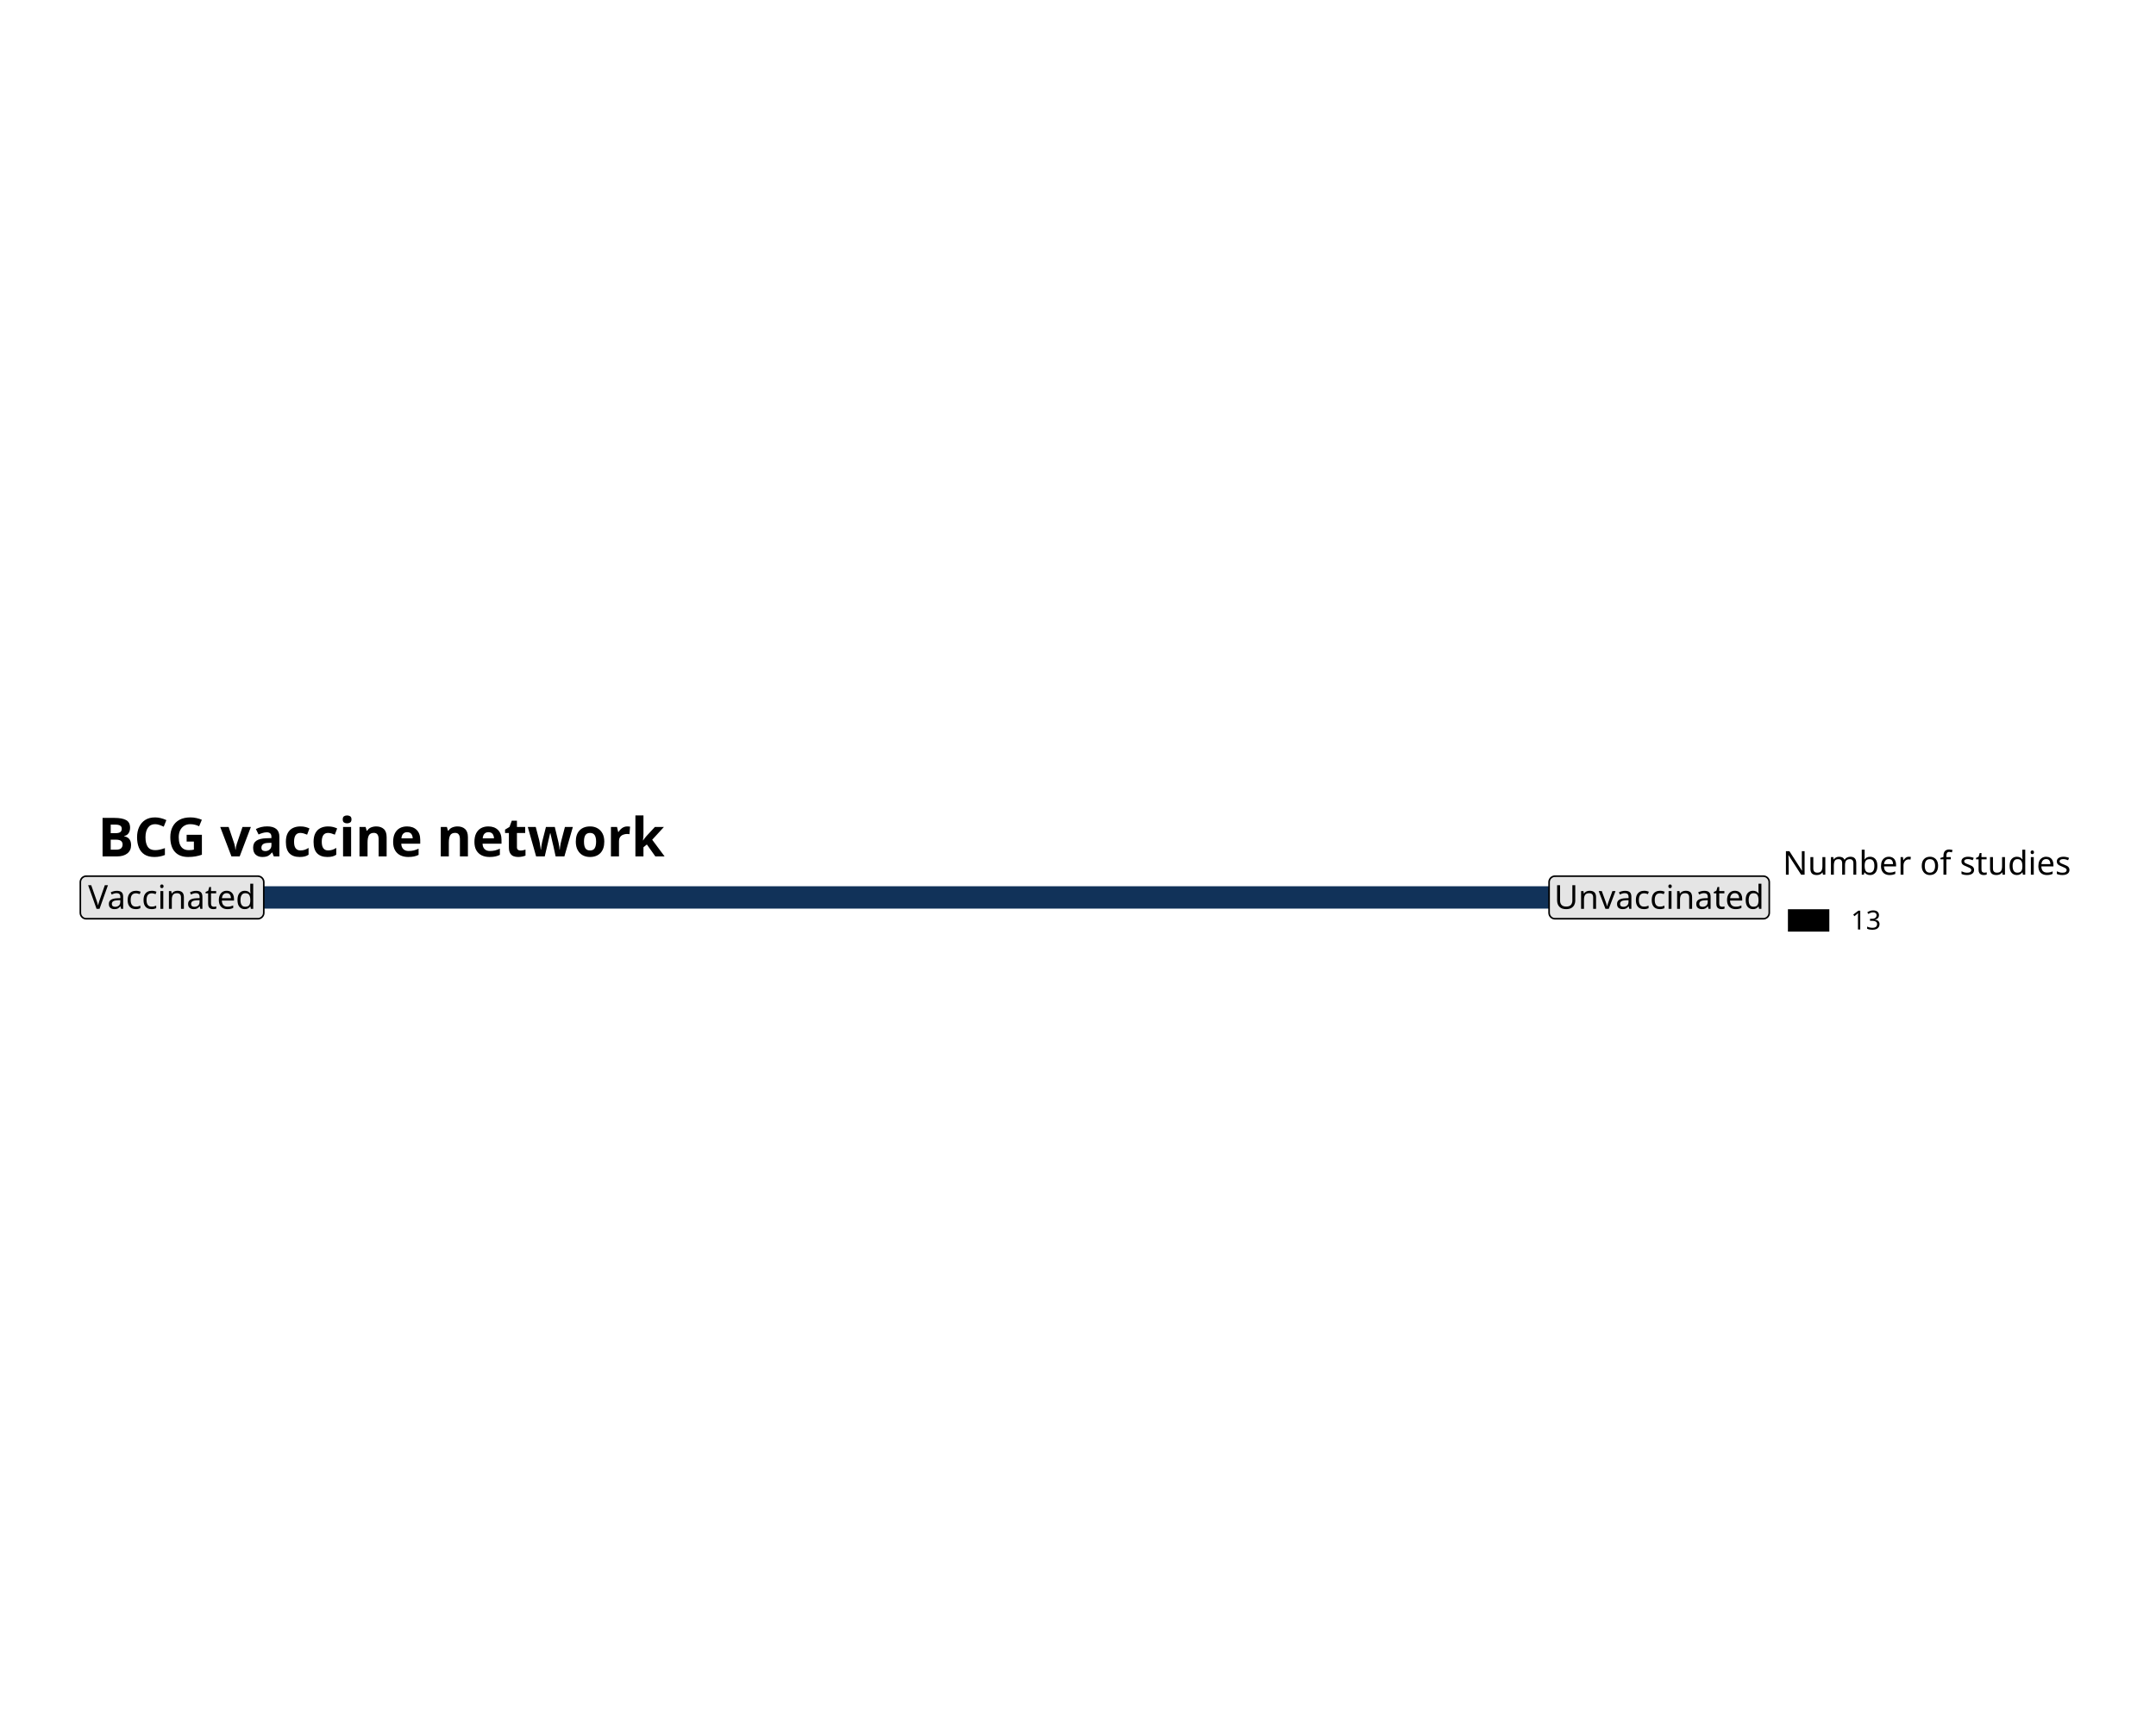
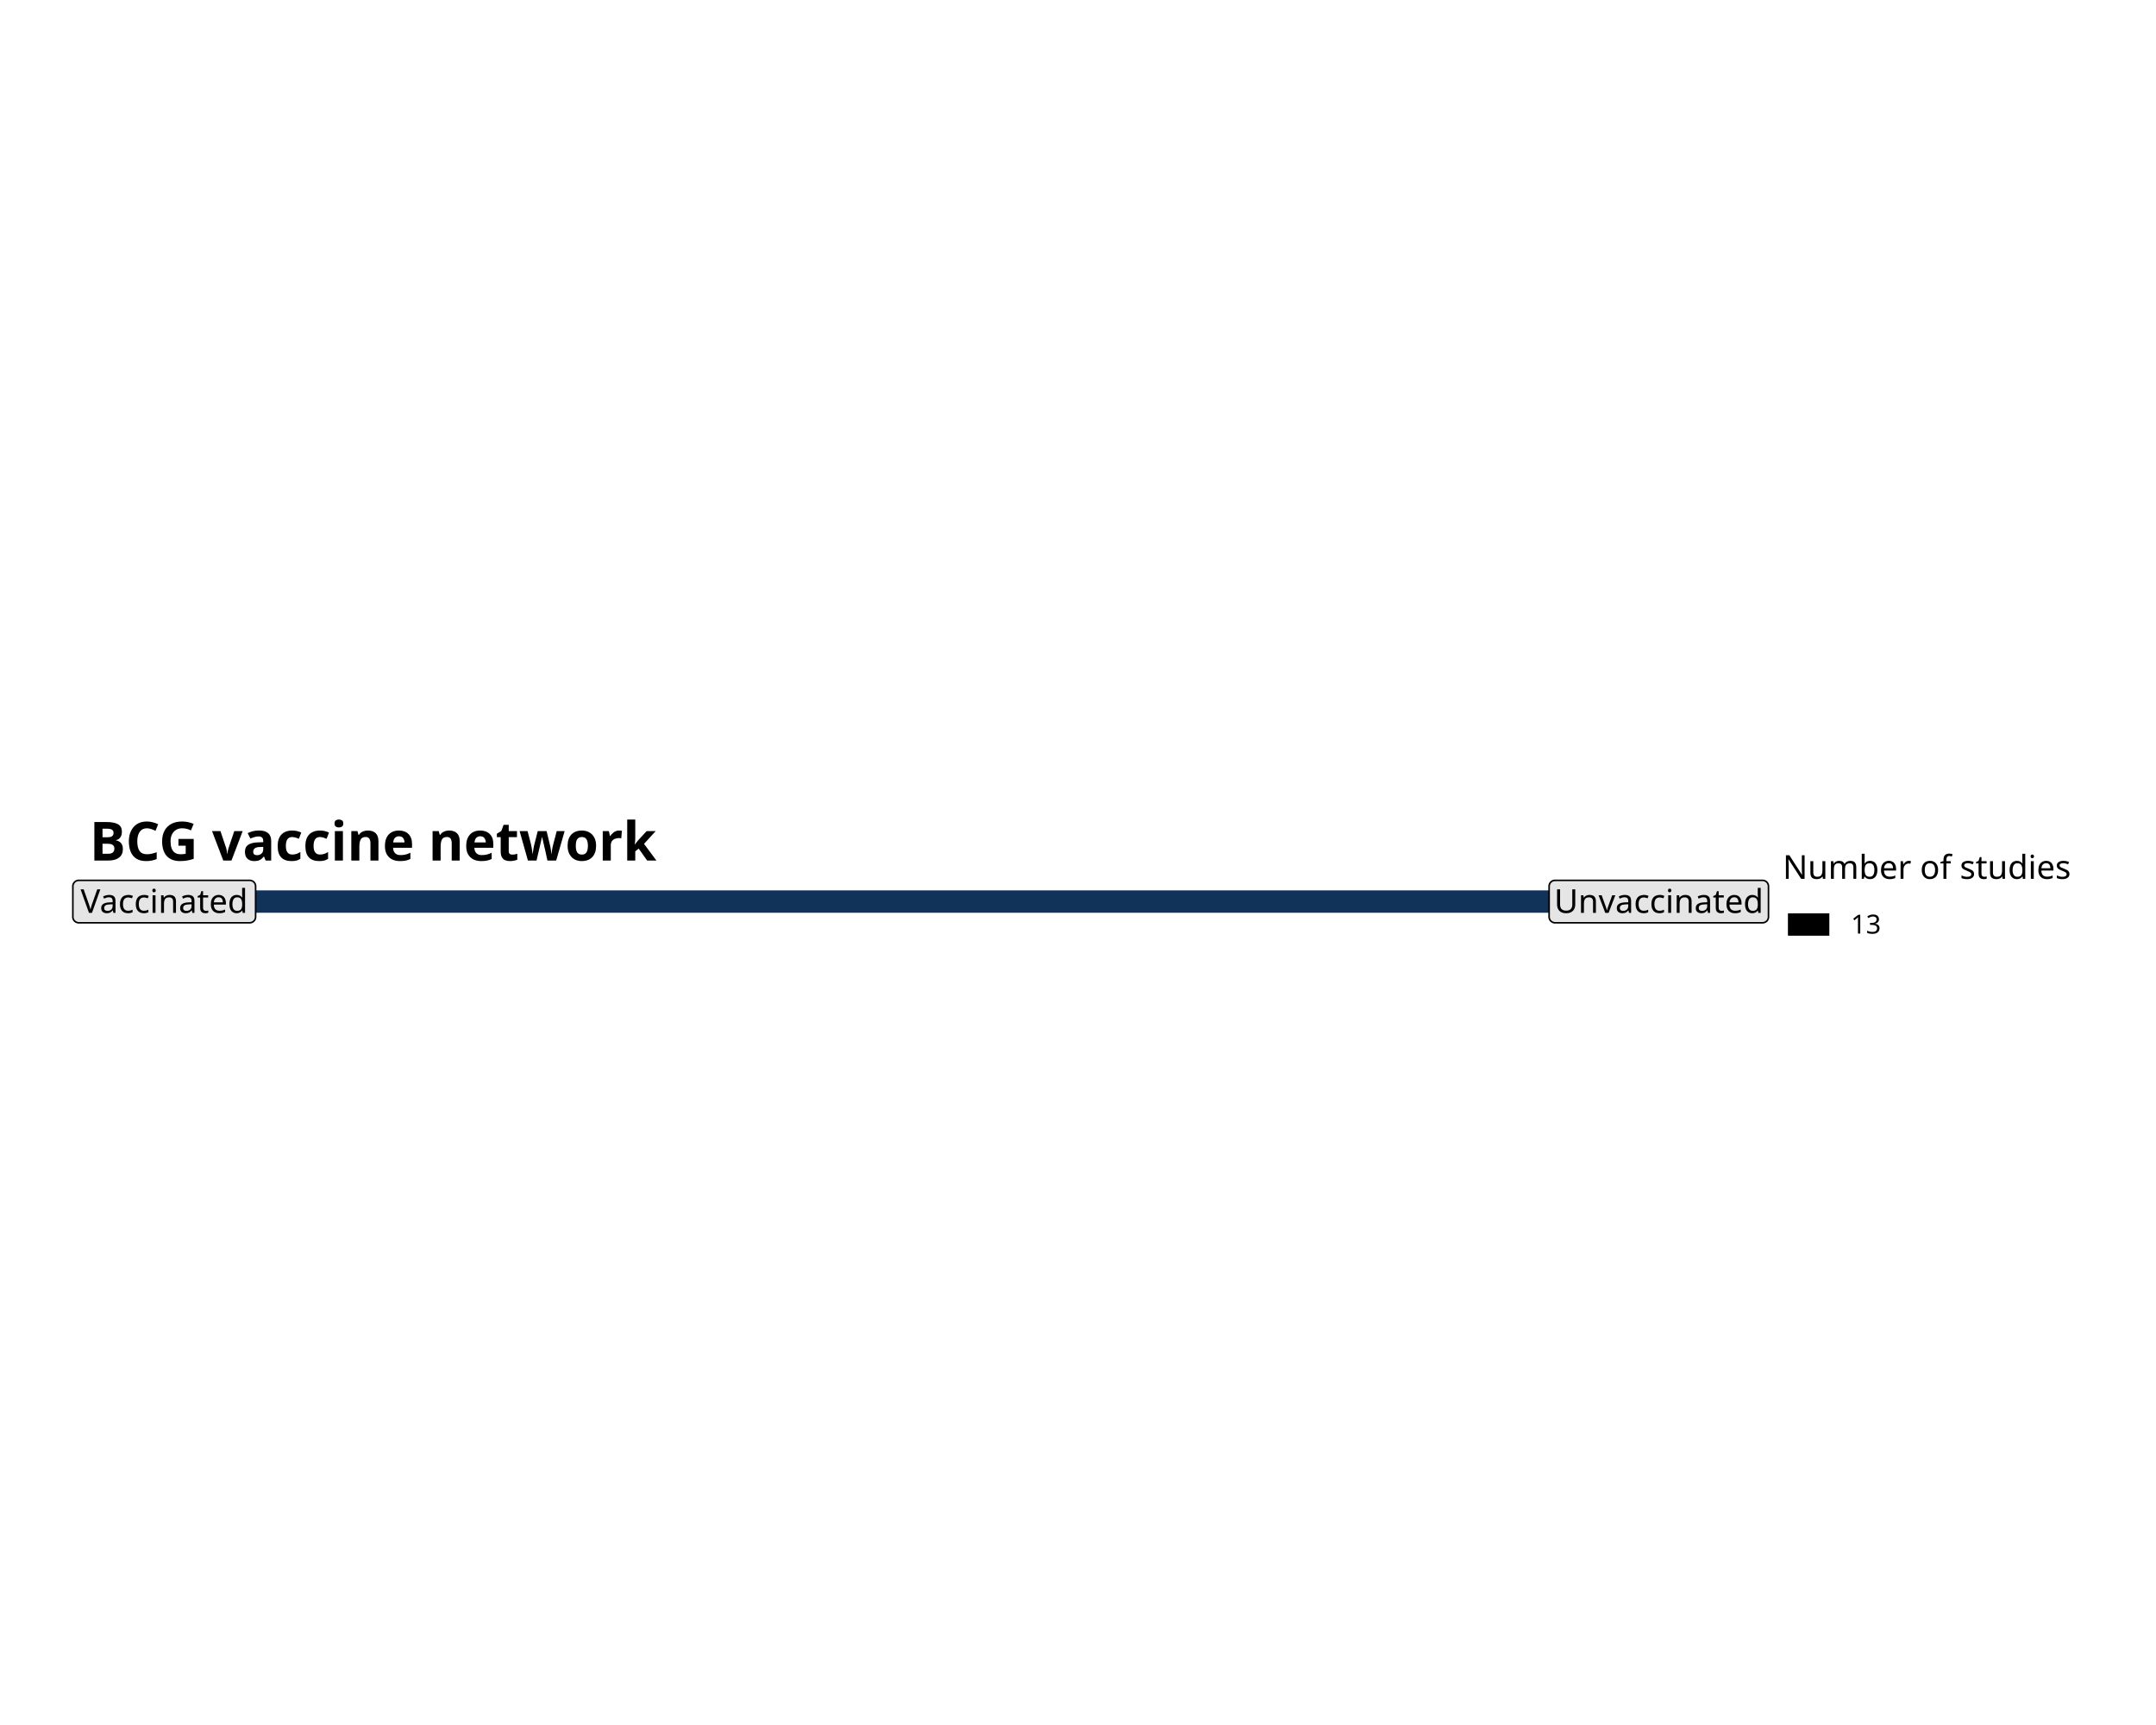
<svg xmlns="http://www.w3.org/2000/svg" class="svglite" data-engine-version="2.0" width="720.00pt" height="576.00pt" viewBox="0 0 720.00 576.00">
  <defs>
    <style type="text/css">
    .svglite line, .svglite polyline, .svglite polygon, .svglite path, .svglite rect, .svglite circle {
      fill: none;
      stroke: #000000;
      stroke-linecap: round;
      stroke-linejoin: round;
      stroke-miterlimit: 10.00;
    }
  </style>
  </defs>
  <rect width="100%" height="100%" style="stroke: none; fill: #FFFFFF;" />
  <defs>
    <clipPath id="cpMC4wMHw3MjAuMDB8MC4wMHw1NzYuMDA=">
      <rect x="0.00" y="0.00" width="720.00" height="576.00" />
    </clipPath>
  </defs>
  <g clip-path="url(#cpMC4wMHw3MjAuMDB8MC4wMHw1NzYuMDA=)">
</g>
  <defs>
-     <clipPath id="cpMC4wMHw3MjAuMDB8MjQzLjcwfDMzMi4zMA==">
-       <rect x="0.00" y="243.70" width="720.00" height="88.60" />
+     <clipPath id="cpMC4wMHw3MjAuMDB8MjQ1LjA3fDMzMC45Mw==">
+       <rect x="0.00" y="245.07" width="720.00" height="85.86" />
    </clipPath>
  </defs>
-   <g clip-path="url(#cpMC4wMHw3MjAuMDB8MjQzLjcwfDMzMi4zMA==)">
-     <rect x="0.00" y="243.70" width="720.00" height="88.60" style="stroke-width: 1.07; stroke: none; fill: #FFFFFF;" />
+   <g clip-path="url(#cpMC4wMHw3MjAuMDB8MjQ1LjA3fDMzMC45Mw==)">
+     <rect x="0.00" y="245.07" width="720.00" height="85.86" style="stroke-width: 1.07; stroke: none; fill: #FFFFFF;" />
  </g>
  <g clip-path="url(#cpMC4wMHw3MjAuMDB8MC4wMHw1NzYuMDA=)">
-     <polyline points="554.08,299.67 549.07,299.67 544.05,299.67 539.04,299.67 534.02,299.67 529.00,299.67 523.99,299.67 518.97,299.67 513.95,299.67 508.94,299.67 503.92,299.67 498.90,299.67 493.89,299.67 488.87,299.67 483.85,299.67 478.84,299.67 473.82,299.67 468.81,299.67 463.79,299.67 458.77,299.67 453.76,299.67 448.74,299.67 443.72,299.67 438.71,299.67 433.69,299.67 428.67,299.67 423.66,299.67 418.64,299.67 413.62,299.67 408.61,299.67 403.59,299.67 398.58,299.67 393.56,299.67 388.54,299.67 383.53,299.67 378.51,299.67 373.49,299.67 368.48,299.67 363.46,299.67 358.44,299.67 353.43,299.67 348.41,299.67 343.40,299.67 338.38,299.67 333.36,299.67 328.35,299.67 323.33,299.67 318.31,299.67 313.30,299.67 308.28,299.67 303.26,299.67 298.25,299.67 293.23,299.67 288.21,299.67 283.20,299.67 278.18,299.67 273.17,299.67 268.15,299.67 263.13,299.67 258.12,299.67 253.10,299.67 248.08,299.67 243.07,299.67 238.05,299.67 233.03,299.67 228.02,299.67 223.00,299.67 217.98,299.67 212.97,299.67 207.95,299.67 202.94,299.67 197.92,299.67 192.90,299.67 187.89,299.67 182.87,299.67 177.85,299.67 172.84,299.67 167.82,299.67 162.80,299.67 157.79,299.67 152.77,299.67 147.75,299.67 142.74,299.67 137.72,299.67 132.71,299.67 127.69,299.67 122.67,299.67 117.66,299.67 112.64,299.67 107.62,299.67 102.61,299.67 97.59,299.67 92.57,299.67 87.56,299.67 82.54,299.67 77.52,299.67 72.51,299.67 67.49,299.67 62.48,299.67 57.46,299.67 " style="stroke-width: 7.47; stroke: #113259;" />
-     <polygon points="519.31,306.78 588.86,306.78 588.78,306.78 589.10,306.77 589.42,306.71 589.71,306.59 589.99,306.43 590.24,306.23 590.45,305.99 590.62,305.72 590.75,305.43 590.82,305.12 590.85,304.80 590.85,304.80 590.85,294.55 590.85,294.55 590.82,294.23 590.75,293.92 590.62,293.63 590.45,293.36 590.24,293.12 589.99,292.91 589.71,292.75 589.42,292.64 589.10,292.58 588.86,292.56 519.31,292.56 519.55,292.58 519.23,292.56 518.91,292.60 518.60,292.69 518.31,292.83 518.05,293.01 517.82,293.23 517.63,293.49 517.48,293.77 517.38,294.07 517.33,294.39 517.32,294.55 517.32,304.80 517.33,304.64 517.33,304.96 517.38,305.27 517.48,305.58 517.63,305.86 517.82,306.11 518.05,306.34 518.31,306.52 518.60,306.66 518.91,306.74 519.23,306.78 " style="stroke-width: 0.53; fill: #E5E5E5;" />
-     <text x="554.08" y="303.47" text-anchor="middle" style="font-size: 11.04px; font-family: sans;" textLength="66.91px" lengthAdjust="spacingAndGlyphs">Unvaccinated</text>
-     <polygon points="28.82,306.78 86.10,306.78 86.02,306.78 86.34,306.77 86.65,306.71 86.95,306.59 87.23,306.43 87.48,306.23 87.69,305.99 87.86,305.72 87.99,305.43 88.06,305.12 88.09,304.80 88.09,304.80 88.09,294.55 88.09,294.55 88.06,294.23 87.99,293.92 87.86,293.63 87.69,293.36 87.48,293.12 87.23,292.91 86.95,292.75 86.65,292.64 86.34,292.58 86.10,292.56 28.82,292.56 29.06,292.58 28.74,292.56 28.42,292.60 28.11,292.69 27.82,292.83 27.56,293.01 27.33,293.23 27.14,293.49 26.99,293.77 26.89,294.07 26.84,294.39 26.83,294.55 26.83,304.80 26.84,304.64 26.84,304.96 26.89,305.27 26.99,305.58 27.14,305.86 27.33,306.11 27.56,306.34 27.82,306.52 28.11,306.66 28.42,306.74 28.74,306.78 " style="stroke-width: 0.53; fill: #E5E5E5;" />
-     <text x="57.46" y="303.47" text-anchor="middle" style="font-size: 11.04px; font-family: sans;" textLength="54.63px" lengthAdjust="spacingAndGlyphs">Vaccinated</text>
-     <text x="595.35" y="292.08" style="font-size: 11.00px; font-family: sans;" textLength="89.28px" lengthAdjust="spacingAndGlyphs">Number of studies</text>
-     <line x1="597.08" y1="307.34" x2="610.91" y2="307.34" style="stroke-width: 7.47; stroke-linecap: butt;" />
-     <text x="618.11" y="310.37" style="font-size: 8.80px; font-family: sans;" textLength="9.79px" lengthAdjust="spacingAndGlyphs">13</text>
-     <text x="32.63" y="285.97" style="font-size: 18.00px; font-weight: bold; font-family: sans;" textLength="173.11px" lengthAdjust="spacingAndGlyphs">BCG vaccine network</text>
+     <polyline points="553.96,301.04 548.92,301.04 543.88,301.04 538.84,301.04 533.79,301.04 528.75,301.04 523.71,301.04 518.67,301.04 513.63,301.04 508.59,301.04 503.54,301.04 498.50,301.04 493.46,301.04 488.42,301.04 483.38,301.04 478.34,301.04 473.29,301.04 468.25,301.04 463.21,301.04 458.17,301.04 453.13,301.04 448.09,301.04 443.05,301.04 438.00,301.04 432.96,301.04 427.92,301.04 422.88,301.04 417.84,301.04 412.80,301.04 407.75,301.04 402.71,301.04 397.67,301.04 392.63,301.04 387.59,301.04 382.55,301.04 377.50,301.04 372.46,301.04 367.42,301.04 362.38,301.04 357.34,301.04 352.30,301.04 347.26,301.04 342.21,301.04 337.17,301.04 332.13,301.04 327.09,301.04 322.05,301.04 317.01,301.04 311.96,301.04 306.92,301.04 301.88,301.04 296.84,301.04 291.80,301.04 286.76,301.04 281.71,301.04 276.67,301.04 271.63,301.04 266.59,301.04 261.55,301.04 256.51,301.04 251.47,301.04 246.42,301.04 241.38,301.04 236.34,301.04 231.30,301.04 226.26,301.04 221.22,301.04 216.17,301.04 211.13,301.04 206.09,301.04 201.05,301.04 196.01,301.04 190.97,301.04 185.92,301.04 180.88,301.04 175.84,301.04 170.80,301.04 165.76,301.04 160.72,301.04 155.68,301.04 150.63,301.04 145.59,301.04 140.55,301.04 135.51,301.04 130.47,301.04 125.43,301.04 120.38,301.04 115.34,301.04 110.30,301.04 105.26,301.04 100.22,301.04 95.18,301.04 90.13,301.04 85.09,301.04 80.05,301.04 75.01,301.04 69.97,301.04 64.93,301.04 59.89,301.04 54.84,301.04 " style="stroke-width: 7.47; stroke: #113259;" />
+     <polygon points="519.31,308.13 588.61,308.13 588.53,308.13 588.85,308.11 589.16,308.05 589.46,307.94 589.74,307.78 589.99,307.58 590.20,307.34 590.37,307.07 590.49,306.78 590.57,306.47 590.59,306.15 590.59,306.15 590.59,295.94 590.59,295.94 590.57,295.62 590.49,295.31 590.37,295.02 590.20,294.75 589.99,294.51 589.74,294.31 589.46,294.15 589.16,294.04 588.85,293.97 588.61,293.96 519.31,293.96 519.55,293.97 519.23,293.96 518.91,294.00 518.60,294.09 518.32,294.22 518.05,294.40 517.82,294.63 517.63,294.88 517.49,295.16 517.38,295.46 517.33,295.78 517.33,295.94 517.33,306.15 517.33,305.99 517.33,306.31 517.38,306.62 517.49,306.92 517.63,307.21 517.82,307.46 518.05,307.68 518.32,307.86 518.60,308.00 518.91,308.09 519.23,308.13 " style="stroke-width: 0.53; fill: #E5E5E5;" />
+     <text x="553.96" y="304.83" text-anchor="middle" style="font-size: 11.00px; font-family: sans;" textLength="66.67px" lengthAdjust="spacingAndGlyphs">Unvaccinated</text>
+     <polygon points="26.31,308.13 83.38,308.13 83.30,308.13 83.62,308.11 83.93,308.05 84.23,307.94 84.51,307.78 84.75,307.58 84.97,307.34 85.14,307.07 85.26,306.78 85.34,306.47 85.36,306.15 85.36,306.15 85.36,295.94 85.36,295.94 85.34,295.62 85.26,295.31 85.14,295.02 84.97,294.75 84.75,294.51 84.51,294.31 84.23,294.15 83.93,294.04 83.62,293.97 83.38,293.96 26.31,293.96 26.54,293.97 26.23,293.96 25.91,294.00 25.60,294.09 25.32,294.22 25.05,294.40 24.82,294.63 24.63,294.88 24.48,295.16 24.38,295.46 24.33,295.78 24.33,295.94 24.33,306.15 24.33,305.99 24.33,306.31 24.38,306.62 24.48,306.92 24.63,307.21 24.82,307.46 25.05,307.68 25.32,307.86 25.60,308.00 25.91,308.09 26.23,308.13 " style="stroke-width: 0.53; fill: #E5E5E5;" />
+     <text x="54.84" y="304.83" text-anchor="middle" style="font-size: 11.00px; font-family: sans;" textLength="54.44px" lengthAdjust="spacingAndGlyphs">Vaccinated</text>
+     <text x="595.35" y="293.45" style="font-size: 11.00px; font-family: sans;" textLength="89.28px" lengthAdjust="spacingAndGlyphs">Number of studies</text>
+     <line x1="597.08" y1="308.71" x2="610.91" y2="308.71" style="stroke-width: 7.47; stroke-linecap: butt;" />
+     <text x="618.11" y="311.74" style="font-size: 8.80px; font-family: sans;" textLength="9.79px" lengthAdjust="spacingAndGlyphs">13</text>
+     <text x="29.89" y="287.34" style="font-size: 18.00px; font-weight: bold; font-family: sans;" textLength="173.11px" lengthAdjust="spacingAndGlyphs">BCG vaccine network</text>
  </g>
</svg>
